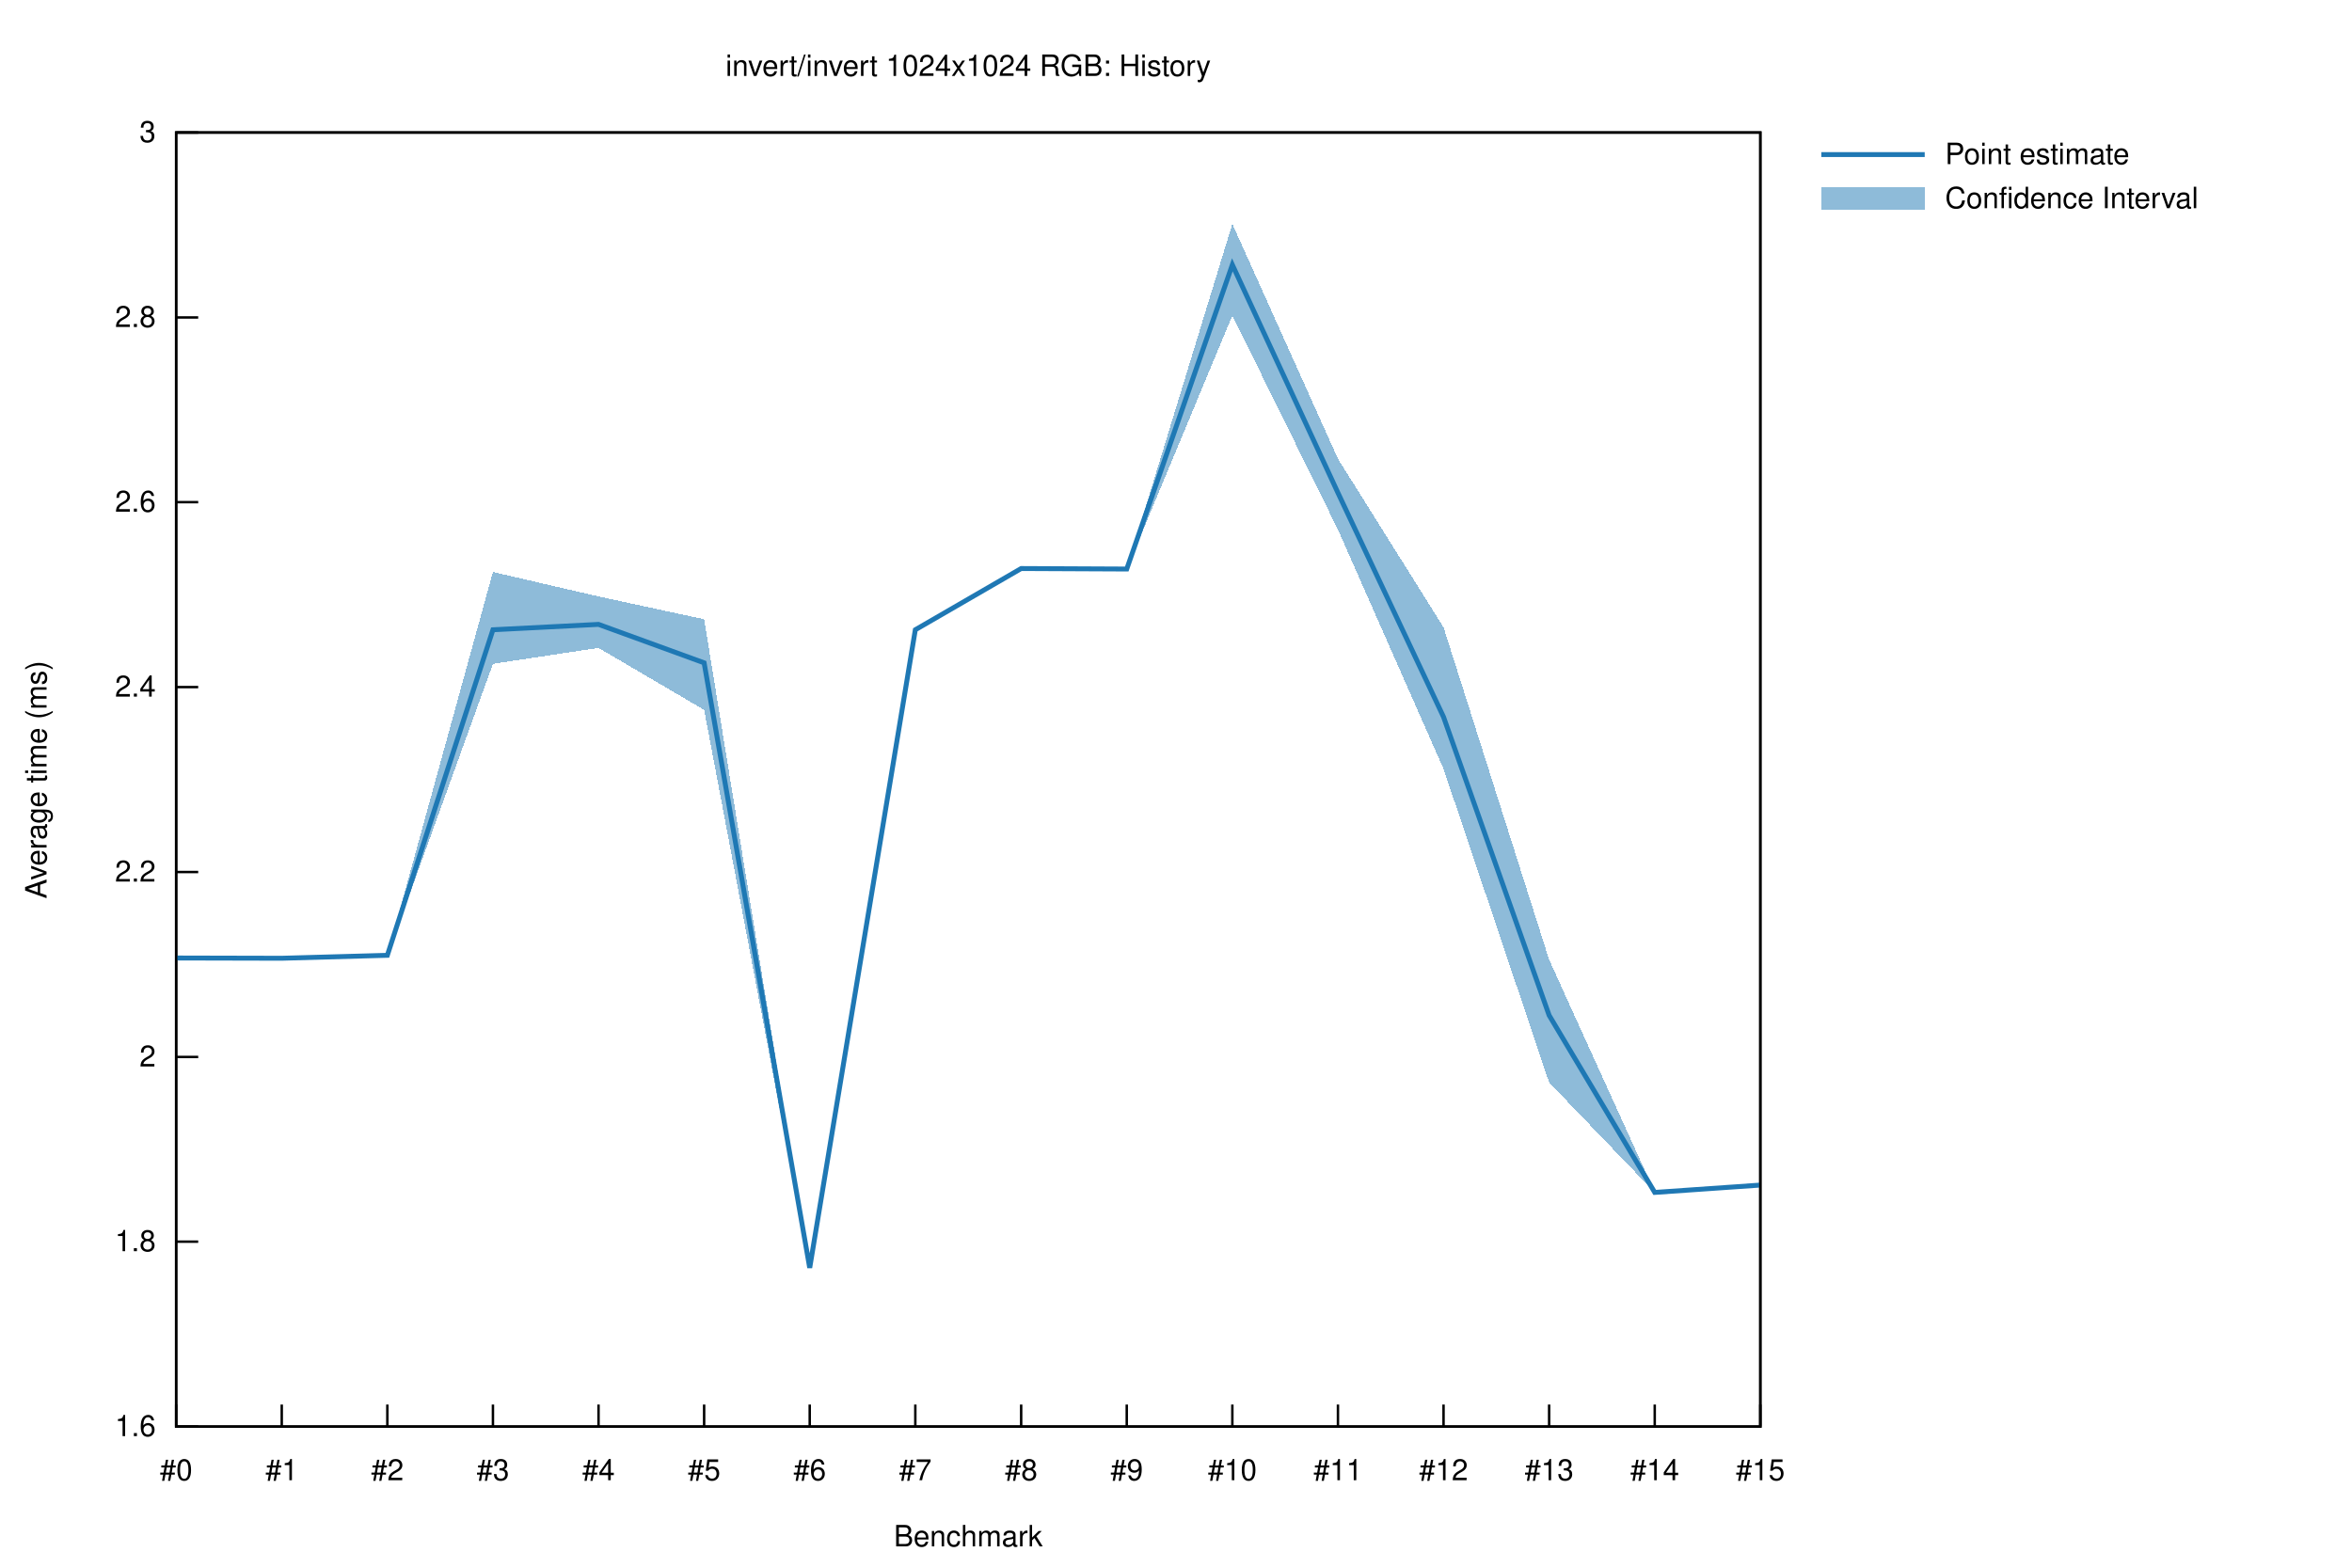
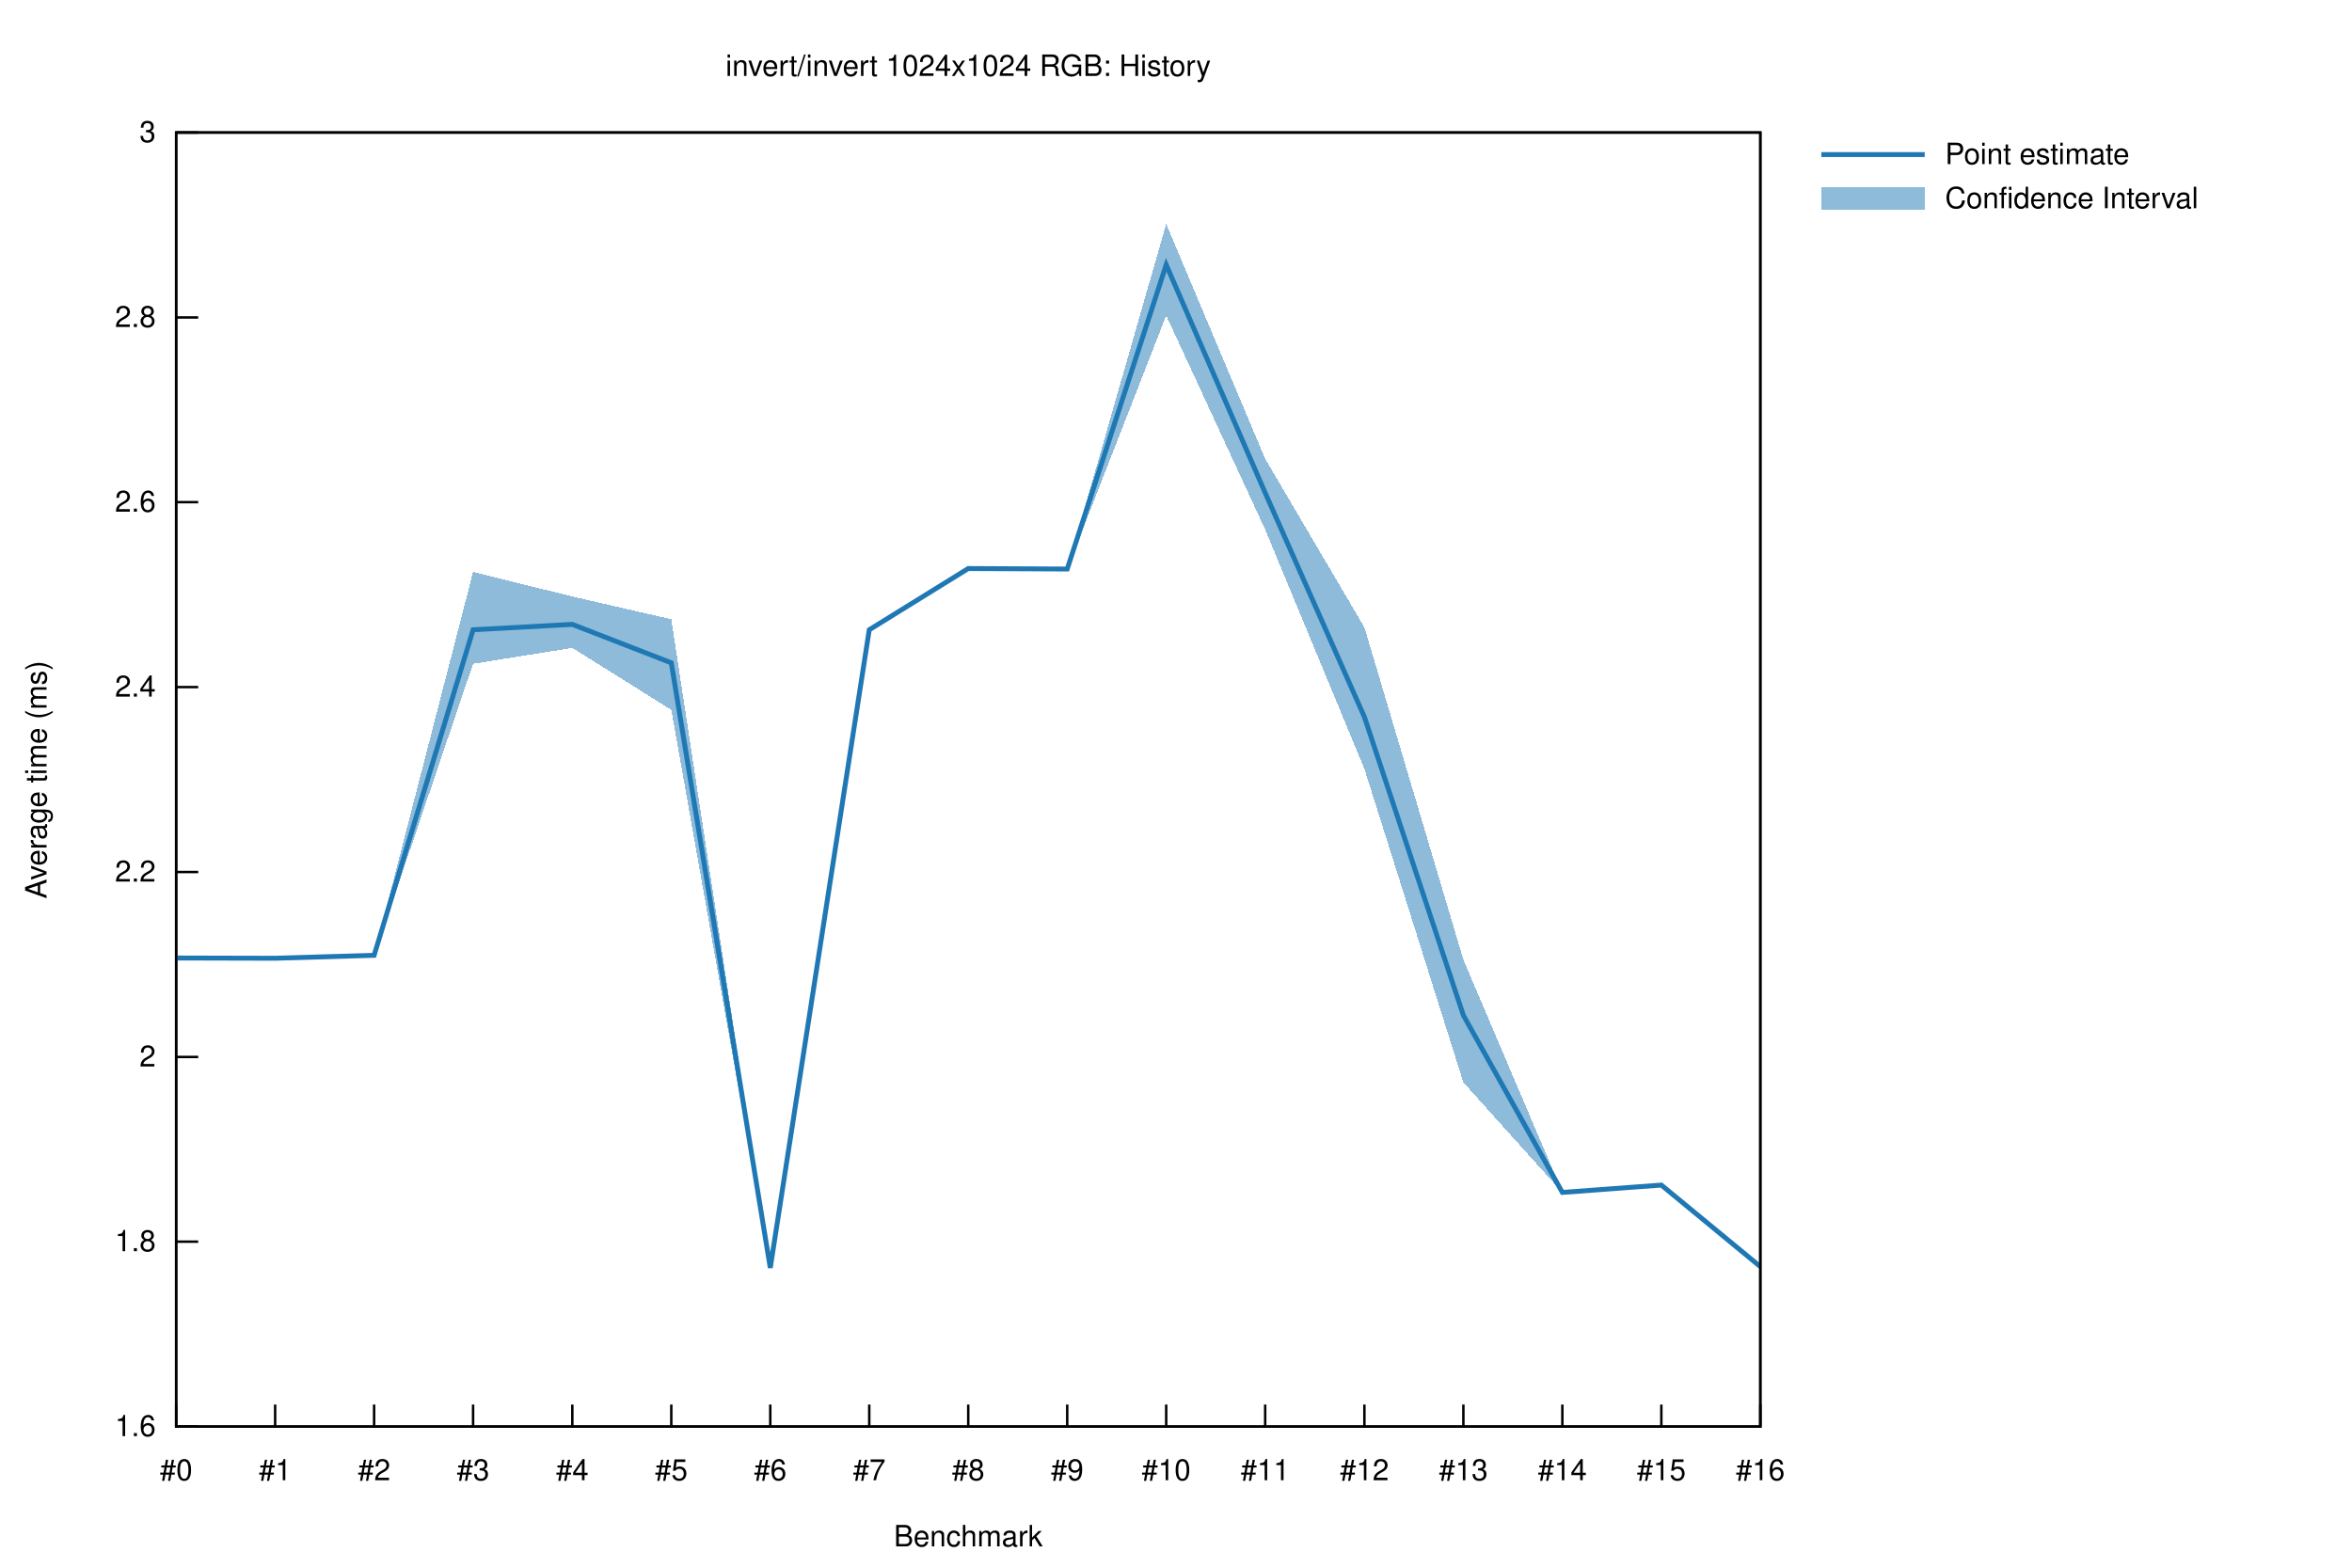
<svg xmlns="http://www.w3.org/2000/svg" xmlns:xlink="http://www.w3.org/1999/xlink" viewBox="0 0 960 640">
  <g id="gnuplot_canvas">
    <rect x="0" y="0" width="960" height="640" fill="none" />
    <defs>
      <circle id="gpDot" r="0.5" stroke-width="0.5" stroke="currentColor" />
      <path id="gpPt0" stroke-width="0.222" stroke="currentColor" d="M-1,0 h2 M0,-1 v2" />
      <path id="gpPt1" stroke-width="0.222" stroke="currentColor" d="M-1,-1 L1,1 M1,-1 L-1,1" />
      <path id="gpPt2" stroke-width="0.222" stroke="currentColor" d="M-1,0 L1,0 M0,-1 L0,1 M-1,-1 L1,1 M-1,1 L1,-1" />
      <rect id="gpPt3" stroke-width="0.222" stroke="currentColor" x="-1" y="-1" width="2" height="2" />
      <rect id="gpPt4" stroke-width="0.222" stroke="currentColor" fill="currentColor" x="-1" y="-1" width="2" height="2" />
      <circle id="gpPt5" stroke-width="0.222" stroke="currentColor" cx="0" cy="0" r="1" />
      <use xlink:href="#gpPt5" id="gpPt6" fill="currentColor" stroke="none" />
      <path id="gpPt7" stroke-width="0.222" stroke="currentColor" d="M0,-1.33 L-1.33,0.67 L1.33,0.67 z" />
      <use xlink:href="#gpPt7" id="gpPt8" fill="currentColor" stroke="none" />
      <use xlink:href="#gpPt7" id="gpPt9" stroke="currentColor" transform="rotate(180)" />
      <use xlink:href="#gpPt9" id="gpPt10" fill="currentColor" stroke="none" />
      <use xlink:href="#gpPt3" id="gpPt11" stroke="currentColor" transform="rotate(45)" />
      <use xlink:href="#gpPt11" id="gpPt12" fill="currentColor" stroke="none" />
      <path id="gpPt13" stroke-width="0.222" stroke="currentColor" d="M0,1.330 L1.265,0.411 L0.782,-1.067 L-0.782,-1.076 L-1.265,0.411 z" />
      <use xlink:href="#gpPt13" id="gpPt14" fill="currentColor" stroke="none" />
      <filter id="textbox" filterUnits="objectBoundingBox" x="0" y="0" height="1" width="1">
        <feFlood flood-color="white" flood-opacity="1" result="bgnd" />
        <feComposite in="SourceGraphic" in2="bgnd" operator="atop" />
      </filter>
      <filter id="greybox" filterUnits="objectBoundingBox" x="0" y="0" height="1" width="1">
        <feFlood flood-color="lightgrey" flood-opacity="1" result="grey" />
        <feComposite in="SourceGraphic" in2="grey" operator="atop" />
      </filter>
    </defs>
    <g fill="none" color="white" stroke="currentColor" stroke-width="1.00" stroke-linecap="butt" stroke-linejoin="miter">
</g>
    <g fill="none" color="black" stroke="currentColor" stroke-width="1.00" stroke-linecap="butt" stroke-linejoin="miter">
      <path stroke="black" d="M71.9,582.4 L80.9,582.4  " />
      <g transform="translate(63.6,586.3)" stroke="none" fill="black" font-family="Helvetica" font-size="12.00" text-anchor="end">
        <text>
          <tspan font-family="Helvetica"> 1.6</tspan>
        </text>
      </g>
    </g>
    <g fill="none" color="black" stroke="currentColor" stroke-width="1.00" stroke-linecap="butt" stroke-linejoin="miter">
      <path stroke="black" d="M71.9,506.9 L80.9,506.9  " />
      <g transform="translate(63.6,510.8)" stroke="none" fill="black" font-family="Helvetica" font-size="12.00" text-anchor="end">
        <text>
          <tspan font-family="Helvetica"> 1.8</tspan>
        </text>
      </g>
    </g>
    <g fill="none" color="black" stroke="currentColor" stroke-width="1.00" stroke-linecap="butt" stroke-linejoin="miter">
      <path stroke="black" d="M71.9,431.5 L80.9,431.5  " />
      <g transform="translate(63.6,435.4)" stroke="none" fill="black" font-family="Helvetica" font-size="12.00" text-anchor="end">
        <text>
          <tspan font-family="Helvetica"> 2</tspan>
        </text>
      </g>
    </g>
    <g fill="none" color="black" stroke="currentColor" stroke-width="1.00" stroke-linecap="butt" stroke-linejoin="miter">
      <path stroke="black" d="M71.9,356.0 L80.9,356.0  " />
      <g transform="translate(63.6,359.9)" stroke="none" fill="black" font-family="Helvetica" font-size="12.00" text-anchor="end">
        <text>
          <tspan font-family="Helvetica"> 2.2</tspan>
        </text>
      </g>
    </g>
    <g fill="none" color="black" stroke="currentColor" stroke-width="1.00" stroke-linecap="butt" stroke-linejoin="miter">
      <path stroke="black" d="M71.9,280.5 L80.9,280.5  " />
      <g transform="translate(63.6,284.4)" stroke="none" fill="black" font-family="Helvetica" font-size="12.00" text-anchor="end">
        <text>
          <tspan font-family="Helvetica"> 2.4</tspan>
        </text>
      </g>
    </g>
    <g fill="none" color="black" stroke="currentColor" stroke-width="1.00" stroke-linecap="butt" stroke-linejoin="miter">
      <path stroke="black" d="M71.9,205.0 L80.9,205.0  " />
      <g transform="translate(63.6,208.9)" stroke="none" fill="black" font-family="Helvetica" font-size="12.00" text-anchor="end">
        <text>
          <tspan font-family="Helvetica"> 2.6</tspan>
        </text>
      </g>
    </g>
    <g fill="none" color="black" stroke="currentColor" stroke-width="1.00" stroke-linecap="butt" stroke-linejoin="miter">
      <path stroke="black" d="M71.9,129.6 L80.9,129.6  " />
      <g transform="translate(63.6,133.5)" stroke="none" fill="black" font-family="Helvetica" font-size="12.00" text-anchor="end">
        <text>
          <tspan font-family="Helvetica"> 2.8</tspan>
        </text>
      </g>
    </g>
    <g fill="none" color="black" stroke="currentColor" stroke-width="1.00" stroke-linecap="butt" stroke-linejoin="miter">
      <path stroke="black" d="M71.9,54.1 L80.9,54.1  " />
      <g transform="translate(63.6,58.0)" stroke="none" fill="black" font-family="Helvetica" font-size="12.00" text-anchor="end">
        <text>
          <tspan font-family="Helvetica"> 3</tspan>
        </text>
      </g>
    </g>
    <g fill="none" color="black" stroke="currentColor" stroke-width="1.00" stroke-linecap="butt" stroke-linejoin="miter">
      <path stroke="black" d="M71.9,582.4 L71.9,573.4  " />
      <g transform="translate(71.9,604.3)" stroke="none" fill="black" font-family="Helvetica" font-size="12.00" text-anchor="middle">
        <text>
          <tspan font-family="Helvetica">#0</tspan>
        </text>
      </g>
    </g>
    <g fill="none" color="black" stroke="currentColor" stroke-width="1.00" stroke-linecap="butt" stroke-linejoin="miter">
-       <path stroke="black" d="M115.0,582.4 L115.0,573.4  " />
-       <g transform="translate(115.0,604.3)" stroke="none" fill="black" font-family="Helvetica" font-size="12.00" text-anchor="middle">
+       <path stroke="black" d="M112.3,582.4 L112.3,573.4  " />
+       <g transform="translate(112.3,604.3)" stroke="none" fill="black" font-family="Helvetica" font-size="12.00" text-anchor="middle">
        <text>
          <tspan font-family="Helvetica">#1</tspan>
        </text>
      </g>
    </g>
    <g fill="none" color="black" stroke="currentColor" stroke-width="1.00" stroke-linecap="butt" stroke-linejoin="miter">
-       <path stroke="black" d="M158.1,582.4 L158.1,573.4  " />
-       <g transform="translate(158.1,604.3)" stroke="none" fill="black" font-family="Helvetica" font-size="12.00" text-anchor="middle">
+       <path stroke="black" d="M152.7,582.4 L152.7,573.4  " />
+       <g transform="translate(152.7,604.3)" stroke="none" fill="black" font-family="Helvetica" font-size="12.00" text-anchor="middle">
        <text>
          <tspan font-family="Helvetica">#2</tspan>
        </text>
      </g>
    </g>
    <g fill="none" color="black" stroke="currentColor" stroke-width="1.00" stroke-linecap="butt" stroke-linejoin="miter">
-       <path stroke="black" d="M201.2,582.4 L201.2,573.4  " />
-       <g transform="translate(201.2,604.3)" stroke="none" fill="black" font-family="Helvetica" font-size="12.00" text-anchor="middle">
+       <path stroke="black" d="M193.1,582.4 L193.1,573.4  " />
+       <g transform="translate(193.1,604.3)" stroke="none" fill="black" font-family="Helvetica" font-size="12.00" text-anchor="middle">
        <text>
          <tspan font-family="Helvetica">#3</tspan>
        </text>
      </g>
    </g>
    <g fill="none" color="black" stroke="currentColor" stroke-width="1.00" stroke-linecap="butt" stroke-linejoin="miter">
-       <path stroke="black" d="M244.3,582.4 L244.3,573.4  " />
-       <g transform="translate(244.3,604.3)" stroke="none" fill="black" font-family="Helvetica" font-size="12.00" text-anchor="middle">
+       <path stroke="black" d="M233.6,582.4 L233.6,573.4  " />
+       <g transform="translate(233.6,604.3)" stroke="none" fill="black" font-family="Helvetica" font-size="12.00" text-anchor="middle">
        <text>
          <tspan font-family="Helvetica">#4</tspan>
        </text>
      </g>
    </g>
    <g fill="none" color="black" stroke="currentColor" stroke-width="1.00" stroke-linecap="butt" stroke-linejoin="miter">
-       <path stroke="black" d="M287.4,582.4 L287.4,573.4  " />
-       <g transform="translate(287.4,604.3)" stroke="none" fill="black" font-family="Helvetica" font-size="12.00" text-anchor="middle">
+       <path stroke="black" d="M274.0,582.4 L274.0,573.4  " />
+       <g transform="translate(274.0,604.3)" stroke="none" fill="black" font-family="Helvetica" font-size="12.00" text-anchor="middle">
        <text>
          <tspan font-family="Helvetica">#5</tspan>
        </text>
      </g>
    </g>
    <g fill="none" color="black" stroke="currentColor" stroke-width="1.00" stroke-linecap="butt" stroke-linejoin="miter">
-       <path stroke="black" d="M330.5,582.4 L330.5,573.4  " />
-       <g transform="translate(330.5,604.3)" stroke="none" fill="black" font-family="Helvetica" font-size="12.00" text-anchor="middle">
+       <path stroke="black" d="M314.4,582.4 L314.4,573.4  " />
+       <g transform="translate(314.4,604.3)" stroke="none" fill="black" font-family="Helvetica" font-size="12.00" text-anchor="middle">
        <text>
          <tspan font-family="Helvetica">#6</tspan>
        </text>
      </g>
    </g>
    <g fill="none" color="black" stroke="currentColor" stroke-width="1.00" stroke-linecap="butt" stroke-linejoin="miter">
-       <path stroke="black" d="M373.6,582.4 L373.6,573.4  " />
-       <g transform="translate(373.6,604.3)" stroke="none" fill="black" font-family="Helvetica" font-size="12.00" text-anchor="middle">
+       <path stroke="black" d="M354.8,582.4 L354.8,573.4  " />
+       <g transform="translate(354.8,604.3)" stroke="none" fill="black" font-family="Helvetica" font-size="12.00" text-anchor="middle">
        <text>
          <tspan font-family="Helvetica">#7</tspan>
        </text>
      </g>
    </g>
    <g fill="none" color="black" stroke="currentColor" stroke-width="1.00" stroke-linecap="butt" stroke-linejoin="miter">
-       <path stroke="black" d="M416.8,582.4 L416.8,573.4  " />
-       <g transform="translate(416.8,604.3)" stroke="none" fill="black" font-family="Helvetica" font-size="12.00" text-anchor="middle">
+       <path stroke="black" d="M395.2,582.4 L395.2,573.4  " />
+       <g transform="translate(395.2,604.3)" stroke="none" fill="black" font-family="Helvetica" font-size="12.00" text-anchor="middle">
        <text>
          <tspan font-family="Helvetica">#8</tspan>
        </text>
      </g>
    </g>
    <g fill="none" color="black" stroke="currentColor" stroke-width="1.00" stroke-linecap="butt" stroke-linejoin="miter">
-       <path stroke="black" d="M459.9,582.4 L459.9,573.4  " />
-       <g transform="translate(459.9,604.3)" stroke="none" fill="black" font-family="Helvetica" font-size="12.00" text-anchor="middle">
+       <path stroke="black" d="M435.6,582.4 L435.6,573.4  " />
+       <g transform="translate(435.6,604.3)" stroke="none" fill="black" font-family="Helvetica" font-size="12.00" text-anchor="middle">
        <text>
          <tspan font-family="Helvetica">#9</tspan>
        </text>
      </g>
    </g>
    <g fill="none" color="black" stroke="currentColor" stroke-width="1.00" stroke-linecap="butt" stroke-linejoin="miter">
-       <path stroke="black" d="M503.0,582.4 L503.0,573.4  " />
-       <g transform="translate(503.0,604.3)" stroke="none" fill="black" font-family="Helvetica" font-size="12.00" text-anchor="middle">
+       <path stroke="black" d="M476.0,582.4 L476.0,573.4  " />
+       <g transform="translate(476.0,604.3)" stroke="none" fill="black" font-family="Helvetica" font-size="12.00" text-anchor="middle">
        <text>
          <tspan font-family="Helvetica">#10</tspan>
        </text>
      </g>
    </g>
    <g fill="none" color="black" stroke="currentColor" stroke-width="1.00" stroke-linecap="butt" stroke-linejoin="miter">
-       <path stroke="black" d="M546.1,582.4 L546.1,573.4  " />
-       <g transform="translate(546.1,604.3)" stroke="none" fill="black" font-family="Helvetica" font-size="12.00" text-anchor="middle">
+       <path stroke="black" d="M516.4,582.4 L516.4,573.4  " />
+       <g transform="translate(516.4,604.3)" stroke="none" fill="black" font-family="Helvetica" font-size="12.00" text-anchor="middle">
        <text>
          <tspan font-family="Helvetica">#11</tspan>
        </text>
      </g>
    </g>
    <g fill="none" color="black" stroke="currentColor" stroke-width="1.00" stroke-linecap="butt" stroke-linejoin="miter">
-       <path stroke="black" d="M589.2,582.4 L589.2,573.4  " />
-       <g transform="translate(589.2,604.3)" stroke="none" fill="black" font-family="Helvetica" font-size="12.00" text-anchor="middle">
+       <path stroke="black" d="M556.9,582.4 L556.9,573.4  " />
+       <g transform="translate(556.9,604.3)" stroke="none" fill="black" font-family="Helvetica" font-size="12.00" text-anchor="middle">
        <text>
          <tspan font-family="Helvetica">#12</tspan>
        </text>
      </g>
    </g>
    <g fill="none" color="black" stroke="currentColor" stroke-width="1.00" stroke-linecap="butt" stroke-linejoin="miter">
-       <path stroke="black" d="M632.3,582.4 L632.3,573.4  " />
-       <g transform="translate(632.3,604.3)" stroke="none" fill="black" font-family="Helvetica" font-size="12.00" text-anchor="middle">
+       <path stroke="black" d="M597.3,582.4 L597.3,573.4  " />
+       <g transform="translate(597.3,604.3)" stroke="none" fill="black" font-family="Helvetica" font-size="12.00" text-anchor="middle">
        <text>
          <tspan font-family="Helvetica">#13</tspan>
        </text>
      </g>
    </g>
    <g fill="none" color="black" stroke="currentColor" stroke-width="1.00" stroke-linecap="butt" stroke-linejoin="miter">
-       <path stroke="black" d="M675.4,582.4 L675.4,573.4  " />
-       <g transform="translate(675.4,604.3)" stroke="none" fill="black" font-family="Helvetica" font-size="12.00" text-anchor="middle">
+       <path stroke="black" d="M637.7,582.4 L637.7,573.4  " />
+       <g transform="translate(637.7,604.3)" stroke="none" fill="black" font-family="Helvetica" font-size="12.00" text-anchor="middle">
        <text>
          <tspan font-family="Helvetica">#14</tspan>
+         </text>
+       </g>
+     </g>
+     <g fill="none" color="black" stroke="currentColor" stroke-width="1.00" stroke-linecap="butt" stroke-linejoin="miter">
+       <path stroke="black" d="M678.1,582.4 L678.1,573.4  " />
+       <g transform="translate(678.1,604.3)" stroke="none" fill="black" font-family="Helvetica" font-size="12.00" text-anchor="middle">
+         <text>
+           <tspan font-family="Helvetica">#15</tspan>
        </text>
      </g>
    </g>
    <g fill="none" color="black" stroke="currentColor" stroke-width="1.00" stroke-linecap="butt" stroke-linejoin="miter">
      <path stroke="black" d="M718.5,582.4 L718.5,573.4  " />
      <g transform="translate(718.5,604.3)" stroke="none" fill="black" font-family="Helvetica" font-size="12.00" text-anchor="middle">
        <text>
-           <tspan font-family="Helvetica">#15</tspan>
+           <tspan font-family="Helvetica">#16</tspan>
        </text>
      </g>
    </g>
    <g fill="none" color="black" stroke="currentColor" stroke-width="1.00" stroke-linecap="butt" stroke-linejoin="miter">
</g>
    <g fill="none" color="black" stroke="currentColor" stroke-width="1.00" stroke-linecap="butt" stroke-linejoin="miter">
      <path stroke="black" d="M71.9,54.1 L71.9,582.4 L718.5,582.4 L718.5,54.1 L71.9,54.1 Z  " />
    </g>
    <g fill="none" color="black" stroke="currentColor" stroke-width="1.00" stroke-linecap="butt" stroke-linejoin="miter">
      <g transform="translate(19.0,318.3) rotate(270)" stroke="none" fill="black" font-family="Helvetica" font-size="12.00" text-anchor="middle">
        <text>
          <tspan font-family="Helvetica">Average time (ms)</tspan>
        </text>
      </g>
    </g>
    <g fill="none" color="black" stroke="currentColor" stroke-width="1.00" stroke-linecap="butt" stroke-linejoin="miter">
      <g transform="translate(395.2,631.3)" stroke="none" fill="black" font-family="Helvetica" font-size="12.00" text-anchor="middle">
        <text>
          <tspan font-family="Helvetica">Benchmark</tspan>
        </text>
      </g>
    </g>
    <g fill="none" color="black" stroke="currentColor" stroke-width="1.00" stroke-linecap="butt" stroke-linejoin="miter">
      <g transform="translate(395.2,31.0)" stroke="none" fill="black" font-family="Helvetica" font-size="12.00" text-anchor="middle">
        <text>
          <tspan font-family="Helvetica">invert/invert 1024x1024 RGB: History</tspan>
        </text>
      </g>
    </g>
    <g fill="none" color="black" stroke="currentColor" stroke-width="1.00" stroke-linecap="butt" stroke-linejoin="miter">
</g>
    <g id="gnuplot_plot_1">
      <g fill="none" color="white" stroke="currentColor" stroke-width="2.00" stroke-linecap="butt" stroke-linejoin="miter">
</g>
      <g fill="none" color="black" stroke="currentColor" stroke-width="2.00" stroke-linecap="butt" stroke-linejoin="miter">
        <g transform="translate(793.9,67.0)" stroke="none" fill="black" font-family="Helvetica" font-size="12.00" text-anchor="start">
          <text>
            <tspan font-family="Helvetica">Point estimate</tspan>
          </text>
        </g>
      </g>
      <g fill="none" color="black" stroke="currentColor" stroke-width="2.00" stroke-linecap="butt" stroke-linejoin="miter">
-         <path stroke="rgb( 31, 120, 180)" d="M743.4,63.1 L785.6,63.1 M71.9,391.1 L115.0,391.2 L158.1,390.0 L201.2,257.1 L244.3,254.9 L287.4,270.6   L330.5,517.6 L373.6,257.1 L416.8,232.1 L459.9,232.3 L503.0,108.1 L546.1,201.2 L589.2,292.7 L632.3,414.5   L675.4,486.8 L718.5,483.8  " />
+         <path stroke="rgb( 31, 120, 180)" d="M743.4,63.1 L785.6,63.1 M71.9,391.1 L112.3,391.2 L152.7,390.0 L193.1,257.1 L233.6,254.9 L274.0,270.6   L314.4,517.6 L354.8,257.1 L395.2,232.1 L435.6,232.3 L476.0,108.1 L516.4,201.2 L556.9,292.7 L597.3,414.5   L637.7,486.8 L678.1,483.8 L718.5,517.1  " />
      </g>
    </g>
    <g id="gnuplot_plot_2">
      <g fill="none" color="white" stroke="rgb( 31, 120, 180)" stroke-width="1.00" stroke-linecap="butt" stroke-linejoin="miter">
</g>
      <g fill="none" color="black" stroke="currentColor" stroke-width="1.00" stroke-linecap="butt" stroke-linejoin="miter">
        <g transform="translate(793.9,85.0)" stroke="none" fill="black" font-family="Helvetica" font-size="12.00" text-anchor="start">
          <text>
            <tspan font-family="Helvetica">Confidence Interval</tspan>
          </text>
        </g>
      </g>
      <g fill="none" color="black" stroke="currentColor" stroke-width="1.00" stroke-linecap="butt" stroke-linejoin="miter">
        <g stroke="none" shape-rendering="crispEdges">
          <polygon fill="rgb( 31, 120, 180)" fill-opacity="0.5" points="743.4,85.6 785.6,85.6 785.6,76.6 743.4,76.6 " />
-           <polygon fill="rgb( 31, 120, 180)" fill-opacity="0.5" points="71.9,391.0 115.0,391.2 158.1,389.9 201.2,233.5 244.3,243.5 287.4,252.8 330.5,517.5 373.6,256.9 416.8,232.0 459.9,232.1 503.0,91.4 546.1,187.3 589.2,256.1 632.3,391.8 675.4,486.7 718.5,483.5 718.5,484.0 675.4,486.8 632.3,441.9 589.2,313.9 546.1,216.2 503.0,128.8 459.9,232.4 416.8,232.2 373.6,257.3 330.5,517.6 287.4,289.8 244.3,264.5 201.2,271.0 158.1,390.2 115.0,391.3 71.9,391.1 " />
+           <polygon fill="rgb( 31, 120, 180)" fill-opacity="0.5" points="71.9,391.0 112.3,391.2 152.7,389.9 193.1,233.5 233.6,243.5 274.0,252.8 314.4,517.5 354.8,256.9 395.2,232.0 435.6,232.1 476.0,91.4 516.4,187.3 556.9,256.1 597.3,391.8 637.7,486.7 678.1,483.5 718.5,516.7 718.5,517.5 678.1,484.0 637.7,486.8 597.3,441.9 556.9,313.9 516.4,216.2 476.0,128.8 435.6,232.4 395.2,232.2 354.8,257.3 314.4,517.6 274.0,289.8 233.6,264.5 193.1,271.0 152.7,390.2 112.3,391.3 71.9,391.1 " />
        </g>
      </g>
    </g>
    <g fill="none" color="white" stroke="rgb( 31, 120, 180)" stroke-width="2.00" stroke-linecap="butt" stroke-linejoin="miter">
</g>
    <g fill="none" color="black" stroke="currentColor" stroke-width="2.00" stroke-linecap="butt" stroke-linejoin="miter">
</g>
    <g fill="none" color="black" stroke="black" stroke-width="1.00" stroke-linecap="butt" stroke-linejoin="miter">
</g>
    <g fill="none" color="black" stroke="currentColor" stroke-width="1.00" stroke-linecap="butt" stroke-linejoin="miter">
      <path stroke="black" d="M71.9,54.1 L71.9,582.4 L718.5,582.4 L718.5,54.1 L71.9,54.1 Z  " />
    </g>
    <g fill="none" color="black" stroke="currentColor" stroke-width="1.00" stroke-linecap="butt" stroke-linejoin="miter">
</g>
  </g>
</svg>
